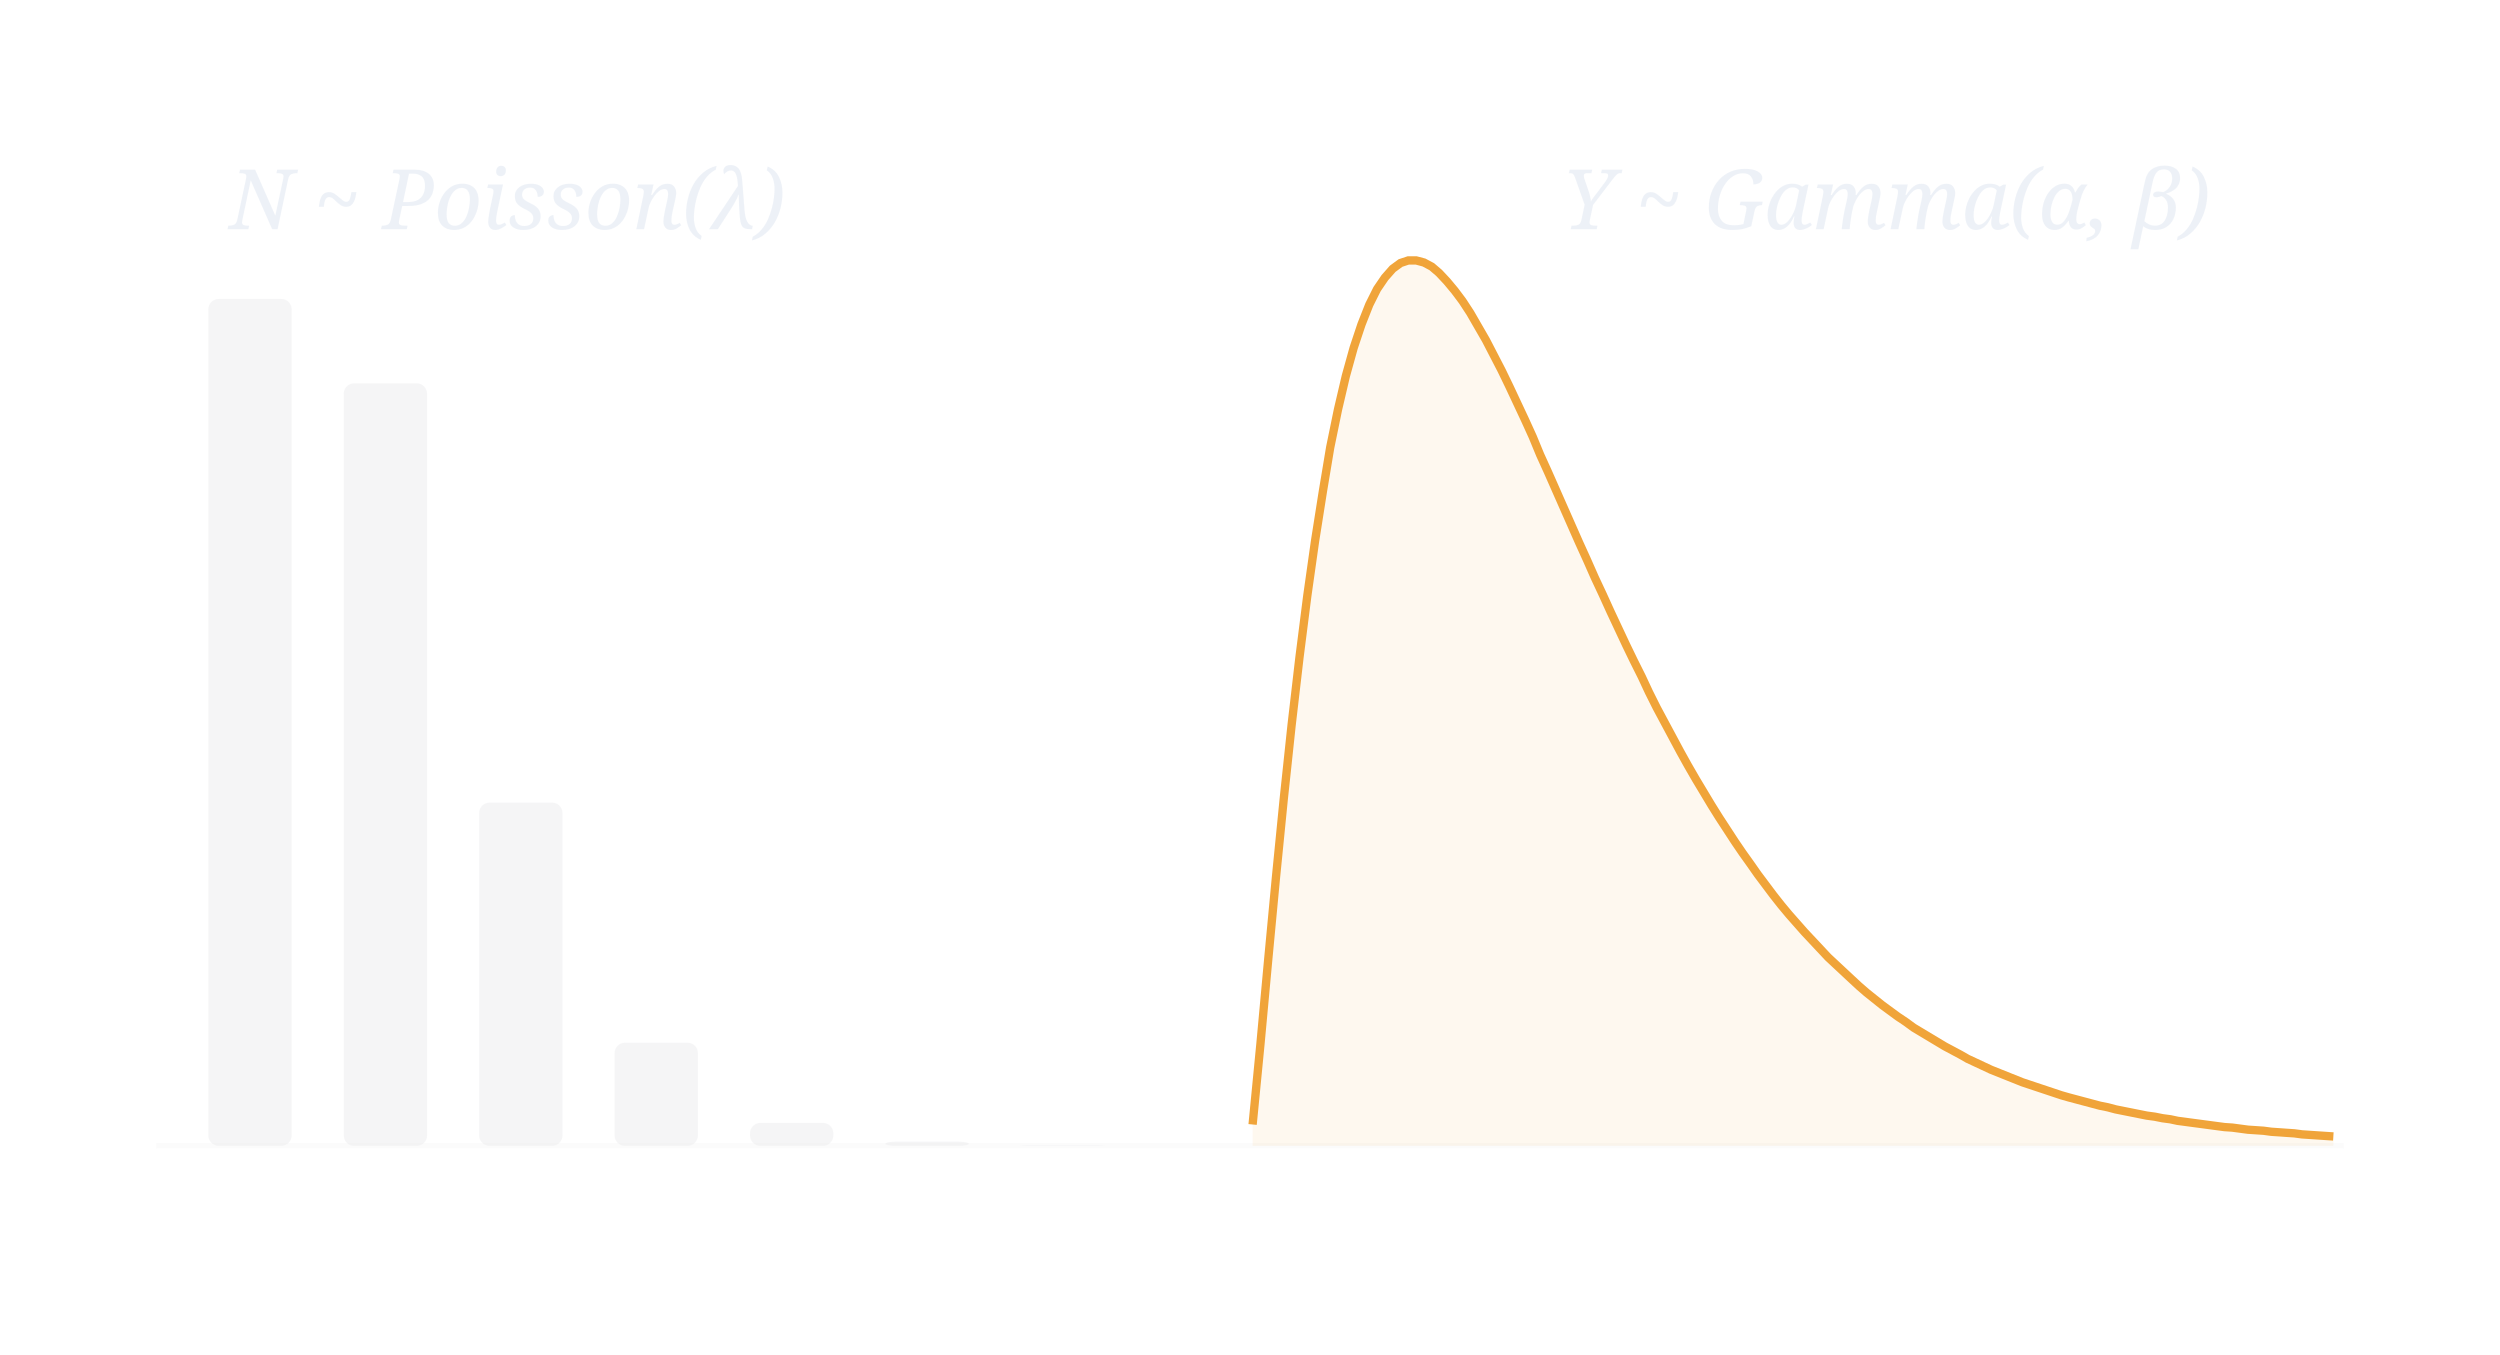
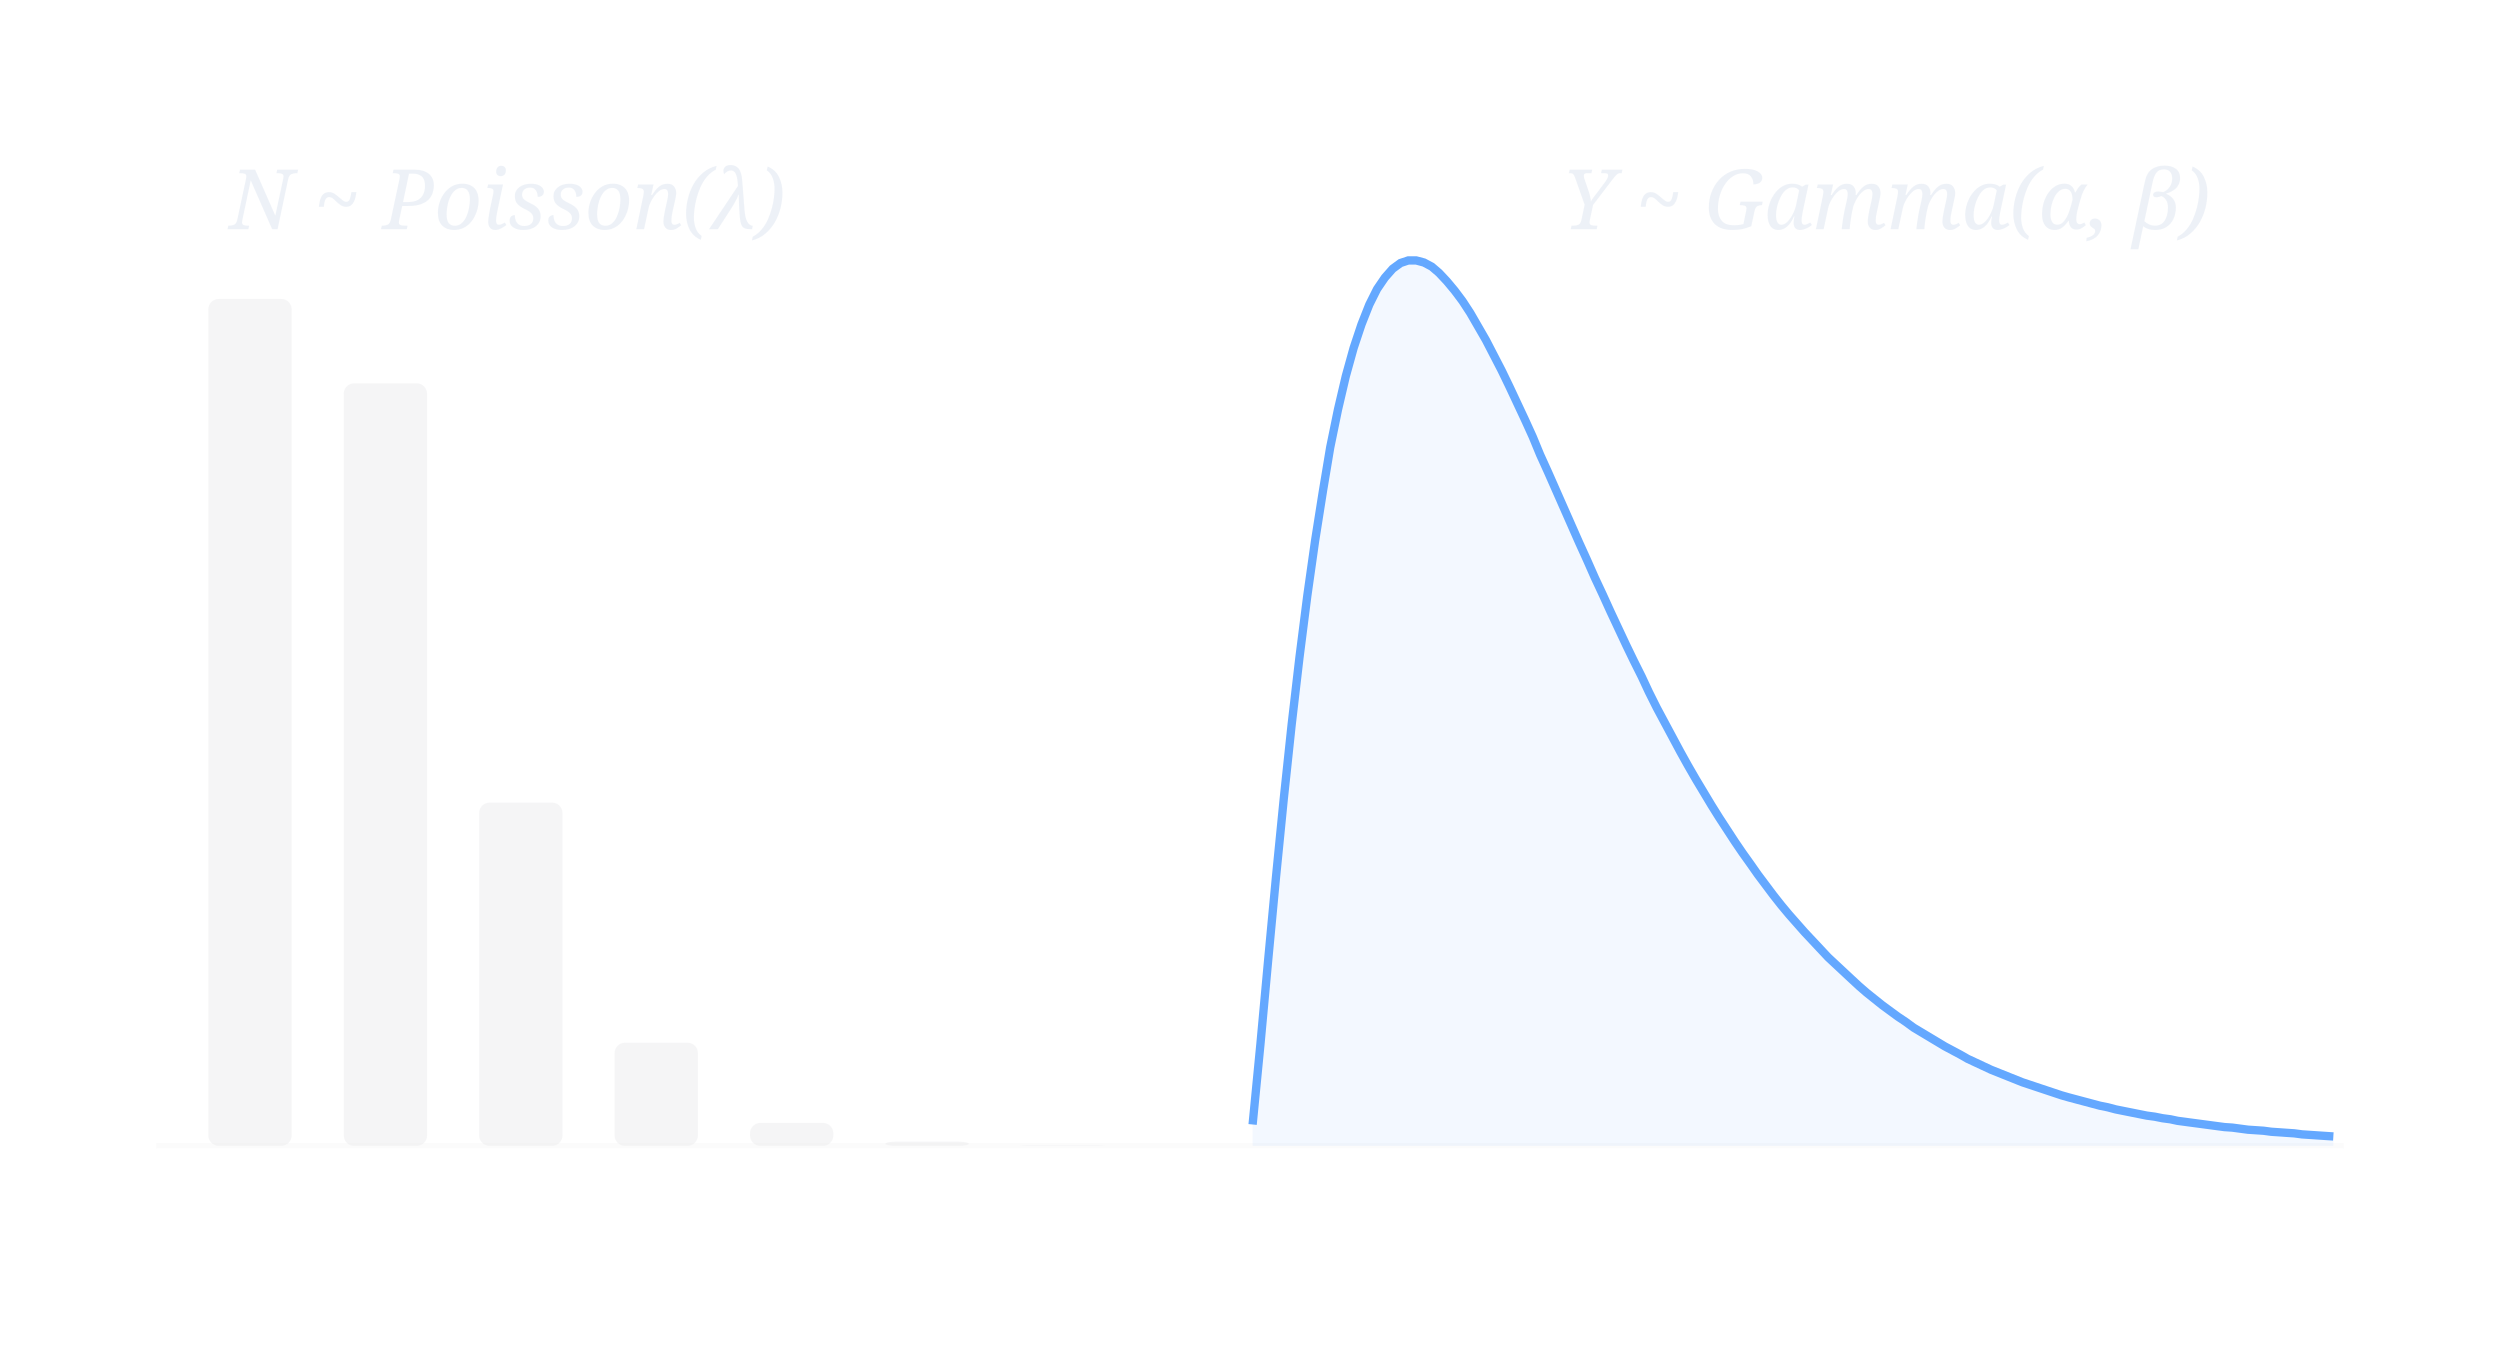
<svg xmlns="http://www.w3.org/2000/svg" viewBox="0 0 480 260" preserveAspectRatio="xMidYMid meet" aria-hidden="true">
  <rect x="40" y="57.4" width="16" height="162.6" rx="2" fill="#EDEDEF" fill-opacity="0.5" />
  <rect x="66" y="73.6" width="16" height="146.4" rx="2" fill="#EDEDEF" fill-opacity="0.5" />
  <rect x="92" y="154.1" width="16" height="65.9" rx="2" fill="#EDEDEF" fill-opacity="0.5" />
  <rect x="118" y="200.2" width="16" height="19.8" rx="2" fill="#EDEDEF" fill-opacity="0.5" />
  <rect x="144" y="215.6" width="16" height="4.4" rx="2" fill="#EDEDEF" fill-opacity="0.5" />
  <rect x="170" y="219.2" width="16" height="0.8" rx="2" fill="#EDEDEF" fill-opacity="0.5" />
  <rect x="196" y="219.9" width="16" height="0.1" rx="2" fill="#EDEDEF" fill-opacity="0.5" />
  <path d="M30,220 L450,220" stroke="#EDEDEF" stroke-opacity="0.2" />
-   <path d="M240.5,215.9 L242.0,200.5 L243.5,184.2 L245.0,168.3 L246.5,153.2 L248.0,139.1 L249.5,126.2 L251.0,114.4 L252.5,103.8 L254.0,94.3 L255.4,85.9 L256.9,78.6 L258.4,72.2 L259.9,66.8 L261.4,62.3 L262.9,58.5 L264.4,55.5 L265.9,53.3 L267.4,51.6 L268.9,50.5 L270.4,50.0 L271.9,50.0 L273.4,50.4 L274.9,51.2 L276.3,52.4 L277.8,54.0 L279.3,55.8 L280.8,57.8 L282.3,60.1 L283.8,62.7 L285.3,65.3 L286.8,68.2 L288.3,71.1 L289.8,74.2 L291.3,77.4 L292.8,80.6 L294.3,83.9 L295.7,87.3 L297.2,90.6 L298.7,94.0 L300.2,97.4 L301.7,100.8 L303.2,104.2 L304.7,107.5 L306.2,110.9 L307.7,114.1 L309.2,117.4 L310.7,120.6 L312.2,123.8 L313.7,126.9 L315.2,129.9 L316.6,132.9 L318.1,135.9 L319.6,138.7 L321.1,141.5 L322.6,144.3 L324.1,147.0 L325.6,149.6 L327.1,152.1 L328.6,154.6 L330.1,157.0 L331.6,159.3 L333.1,161.6 L334.6,163.8 L336.1,165.9 L337.5,167.9 L339.0,169.9 L340.5,171.9 L342.0,173.8 L343.5,175.6 L345.0,177.3 L346.5,179.0 L348.0,180.6 L349.5,182.2 L351.0,183.8 L352.5,185.2 L354.0,186.6 L355.5,188.0 L356.9,189.3 L358.4,190.6 L359.9,191.8 L361.4,193.0 L362.9,194.1 L364.4,195.2 L365.9,196.2 L367.4,197.3 L368.9,198.2 L370.4,199.1 L371.9,200.0 L373.4,200.9 L374.9,201.7 L376.4,202.5 L377.8,203.3 L379.3,204.0 L380.8,204.7 L382.3,205.4 L383.8,206.0 L385.3,206.6 L386.8,207.2 L388.3,207.8 L389.8,208.3 L391.3,208.8 L392.8,209.3 L394.3,209.8 L395.8,210.3 L397.2,210.7 L398.7,211.1 L400.2,211.5 L401.7,211.9 L403.2,212.3 L404.7,212.6 L406.2,213.0 L407.7,213.3 L409.2,213.6 L410.7,213.9 L412.2,214.2 L413.7,214.4 L415.2,214.7 L416.7,214.9 L418.1,215.2 L419.6,215.4 L421.1,215.6 L422.6,215.8 L424.1,216.0 L425.6,216.2 L427.1,216.4 L428.6,216.5 L430.1,216.7 L431.6,216.9 L433.1,217.0 L434.6,217.1 L436.1,217.3 L437.6,217.4 L439.0,217.5 L440.5,217.6 L442.0,217.8 L443.5,217.9 L445.0,218.0 L446.5,218.1 L448.0,218.2" fill="none" stroke="#F0A43A" stroke-width="1.6" />
-   <path d="M240.5,215.9 L242.0,200.5 L243.5,184.2 L245.0,168.3 L246.5,153.2 L248.0,139.1 L249.5,126.2 L251.0,114.4 L252.5,103.8 L254.0,94.3 L255.4,85.9 L256.9,78.6 L258.4,72.2 L259.9,66.8 L261.4,62.3 L262.9,58.5 L264.4,55.5 L265.9,53.3 L267.4,51.6 L268.9,50.5 L270.4,50.0 L271.9,50.0 L273.4,50.4 L274.9,51.2 L276.3,52.4 L277.8,54.0 L279.3,55.8 L280.8,57.8 L282.3,60.1 L283.8,62.7 L285.3,65.3 L286.8,68.2 L288.3,71.1 L289.8,74.2 L291.3,77.4 L292.8,80.6 L294.3,83.9 L295.7,87.3 L297.2,90.6 L298.7,94.0 L300.2,97.4 L301.7,100.8 L303.2,104.2 L304.7,107.5 L306.2,110.9 L307.7,114.1 L309.2,117.4 L310.7,120.6 L312.2,123.8 L313.7,126.9 L315.2,129.9 L316.6,132.9 L318.1,135.9 L319.6,138.7 L321.1,141.5 L322.6,144.3 L324.1,147.0 L325.6,149.6 L327.1,152.1 L328.6,154.6 L330.1,157.0 L331.6,159.3 L333.1,161.6 L334.6,163.8 L336.1,165.9 L337.5,167.9 L339.0,169.9 L340.5,171.9 L342.0,173.8 L343.5,175.6 L345.0,177.3 L346.5,179.0 L348.0,180.6 L349.5,182.2 L351.0,183.8 L352.5,185.2 L354.0,186.6 L355.5,188.0 L356.9,189.3 L358.4,190.6 L359.9,191.8 L361.4,193.0 L362.9,194.1 L364.4,195.2 L365.9,196.2 L367.4,197.3 L368.9,198.2 L370.4,199.1 L371.9,200.0 L373.4,200.9 L374.9,201.7 L376.4,202.5 L377.8,203.3 L379.3,204.0 L380.8,204.7 L382.3,205.4 L383.8,206.0 L385.3,206.6 L386.8,207.2 L388.3,207.8 L389.8,208.3 L391.3,208.8 L392.8,209.3 L394.3,209.8 L395.8,210.3 L397.2,210.7 L398.7,211.1 L400.2,211.5 L401.7,211.9 L403.2,212.3 L404.7,212.6 L406.2,213.0 L407.7,213.3 L409.2,213.6 L410.7,213.9 L412.2,214.2 L413.7,214.4 L415.2,214.7 L416.7,214.9 L418.1,215.2 L419.6,215.4 L421.1,215.6 L422.6,215.8 L424.1,216.0 L425.6,216.2 L427.1,216.4 L428.6,216.5 L430.1,216.7 L431.6,216.9 L433.1,217.0 L434.6,217.1 L436.1,217.3 L437.6,217.4 L439.0,217.5 L440.5,217.6 L442.0,217.8 L443.5,217.9 L445.0,218.0 L446.5,218.1 L448.0,218.2 L448.0,220 L240.5,220 Z" fill="#F0A43A" fill-opacity="0.08" />
+   <path d="M240.5,215.9 L242.0,200.5 L243.5,184.2 L245.0,168.3 L246.5,153.2 L248.0,139.1 L249.5,126.2 L251.0,114.4 L252.5,103.8 L254.0,94.3 L255.4,85.9 L256.9,78.6 L258.4,72.2 L259.9,66.8 L261.4,62.3 L262.9,58.5 L264.4,55.5 L265.9,53.3 L267.4,51.6 L268.9,50.5 L270.4,50.0 L271.9,50.0 L273.4,50.4 L274.9,51.2 L276.3,52.4 L277.8,54.0 L279.3,55.8 L280.8,57.8 L282.3,60.1 L283.8,62.7 L285.3,65.3 L286.8,68.2 L288.3,71.1 L289.8,74.2 L291.3,77.4 L292.8,80.6 L294.3,83.9 L295.7,87.3 L297.2,90.6 L298.7,94.0 L300.2,97.4 L301.7,100.8 L303.2,104.2 L304.7,107.5 L306.2,110.9 L307.7,114.1 L309.2,117.4 L310.7,120.6 L312.2,123.8 L313.7,126.9 L315.2,129.9 L316.6,132.9 L318.1,135.9 L319.6,138.7 L321.1,141.5 L322.6,144.3 L324.1,147.0 L325.6,149.6 L327.1,152.1 L328.6,154.6 L330.1,157.0 L331.6,159.3 L333.1,161.6 L334.6,163.8 L336.1,165.9 L337.5,167.9 L339.0,169.9 L340.5,171.9 L342.0,173.8 L343.5,175.6 L345.0,177.3 L346.5,179.0 L348.0,180.6 L349.5,182.2 L351.0,183.8 L352.5,185.2 L354.0,186.6 L355.5,188.0 L356.9,189.3 L358.4,190.6 L359.9,191.8 L361.4,193.0 L362.9,194.1 L364.4,195.2 L365.9,196.2 L367.4,197.3 L368.9,198.2 L370.4,199.1 L371.9,200.0 L373.4,200.9 L374.9,201.7 L376.4,202.5 L377.8,203.3 L379.3,204.0 L380.8,204.7 L382.3,205.4 L383.8,206.0 L385.3,206.6 L386.8,207.2 L388.3,207.8 L389.8,208.3 L391.3,208.8 L392.8,209.3 L394.3,209.8 L395.8,210.3 L397.2,210.7 L398.7,211.1 L400.2,211.5 L401.7,211.9 L403.2,212.3 L404.7,212.6 L406.2,213.0 L407.7,213.3 L409.2,213.6 L410.7,213.9 L412.2,214.2 L413.7,214.4 L415.2,214.7 L416.7,214.9 L418.1,215.2 L419.6,215.4 L421.1,215.6 L422.6,215.8 L424.1,216.0 L425.6,216.2 L427.1,216.4 L428.6,216.5 L430.1,216.7 L431.6,216.9 L433.1,217.0 L434.6,217.1 L436.1,217.3 L437.6,217.4 L439.0,217.5 L440.5,217.6 L442.0,217.8 L443.5,217.9 L445.0,218.0 L446.5,218.1 L448.0,218.2" fill="none" stroke="#64A8FF" stroke-width="1.6" />
+   <path d="M240.5,215.9 L242.0,200.5 L243.5,184.2 L245.0,168.3 L246.5,153.2 L248.0,139.1 L249.5,126.2 L251.0,114.4 L252.5,103.8 L254.0,94.3 L255.4,85.9 L256.9,78.6 L258.4,72.2 L259.9,66.8 L261.4,62.3 L262.9,58.5 L264.4,55.5 L265.9,53.3 L267.4,51.6 L268.9,50.5 L270.4,50.0 L271.9,50.0 L273.4,50.4 L274.9,51.2 L276.3,52.4 L277.8,54.0 L279.3,55.8 L280.8,57.8 L282.3,60.1 L283.8,62.7 L285.3,65.3 L286.8,68.2 L288.3,71.1 L289.8,74.2 L291.3,77.4 L292.8,80.6 L294.3,83.9 L295.7,87.3 L297.2,90.6 L298.7,94.0 L300.2,97.4 L301.7,100.8 L303.2,104.2 L304.7,107.5 L306.2,110.9 L307.7,114.1 L309.2,117.4 L310.7,120.6 L312.2,123.8 L313.7,126.9 L315.2,129.9 L316.6,132.9 L318.1,135.9 L319.6,138.7 L321.1,141.5 L322.6,144.3 L324.1,147.0 L325.6,149.6 L327.1,152.1 L328.6,154.6 L330.1,157.0 L331.6,159.3 L333.1,161.6 L334.6,163.8 L336.1,165.9 L337.5,167.9 L339.0,169.9 L340.5,171.9 L342.0,173.8 L343.5,175.6 L345.0,177.3 L346.5,179.0 L348.0,180.6 L349.5,182.2 L351.0,183.8 L352.5,185.2 L354.0,186.6 L355.5,188.0 L356.9,189.3 L358.4,190.6 L359.9,191.8 L361.4,193.0 L362.9,194.1 L364.4,195.2 L365.9,196.2 L367.4,197.3 L368.9,198.2 L370.4,199.1 L371.9,200.0 L373.4,200.9 L374.9,201.7 L376.4,202.5 L377.8,203.3 L379.3,204.0 L380.8,204.7 L382.3,205.4 L383.8,206.0 L385.3,206.6 L386.8,207.2 L388.3,207.8 L389.8,208.3 L391.3,208.8 L392.8,209.3 L394.3,209.8 L395.8,210.3 L397.2,210.7 L398.7,211.1 L400.2,211.5 L401.7,211.9 L403.2,212.3 L404.7,212.6 L406.2,213.0 L407.7,213.3 L409.2,213.6 L410.7,213.9 L412.2,214.2 L413.7,214.4 L415.2,214.7 L416.7,214.9 L418.1,215.2 L419.6,215.4 L421.1,215.6 L422.6,215.8 L424.1,216.0 L425.6,216.2 L427.1,216.4 L428.6,216.5 L430.1,216.7 L431.6,216.9 L433.1,217.0 L434.6,217.1 L436.1,217.3 L437.6,217.4 L439.0,217.5 L440.5,217.6 L442.0,217.8 L443.5,217.9 L445.0,218.0 L446.5,218.1 L448.0,218.2 L448.0,220 L240.5,220 Z" fill="#64A8FF" fill-opacity="0.08" />
  <text x="44" y="44" fill="#DDE5F0" fill-opacity="0.5" font-family="STIX Two Text, serif" font-style="italic" font-size="16">N ~ Poisson(λ)</text>
  <text x="300" y="44" fill="#DDE5F0" fill-opacity="0.5" font-family="STIX Two Text, serif" font-style="italic" font-size="16">Y ~ Gamma(α, β)</text>
</svg>
